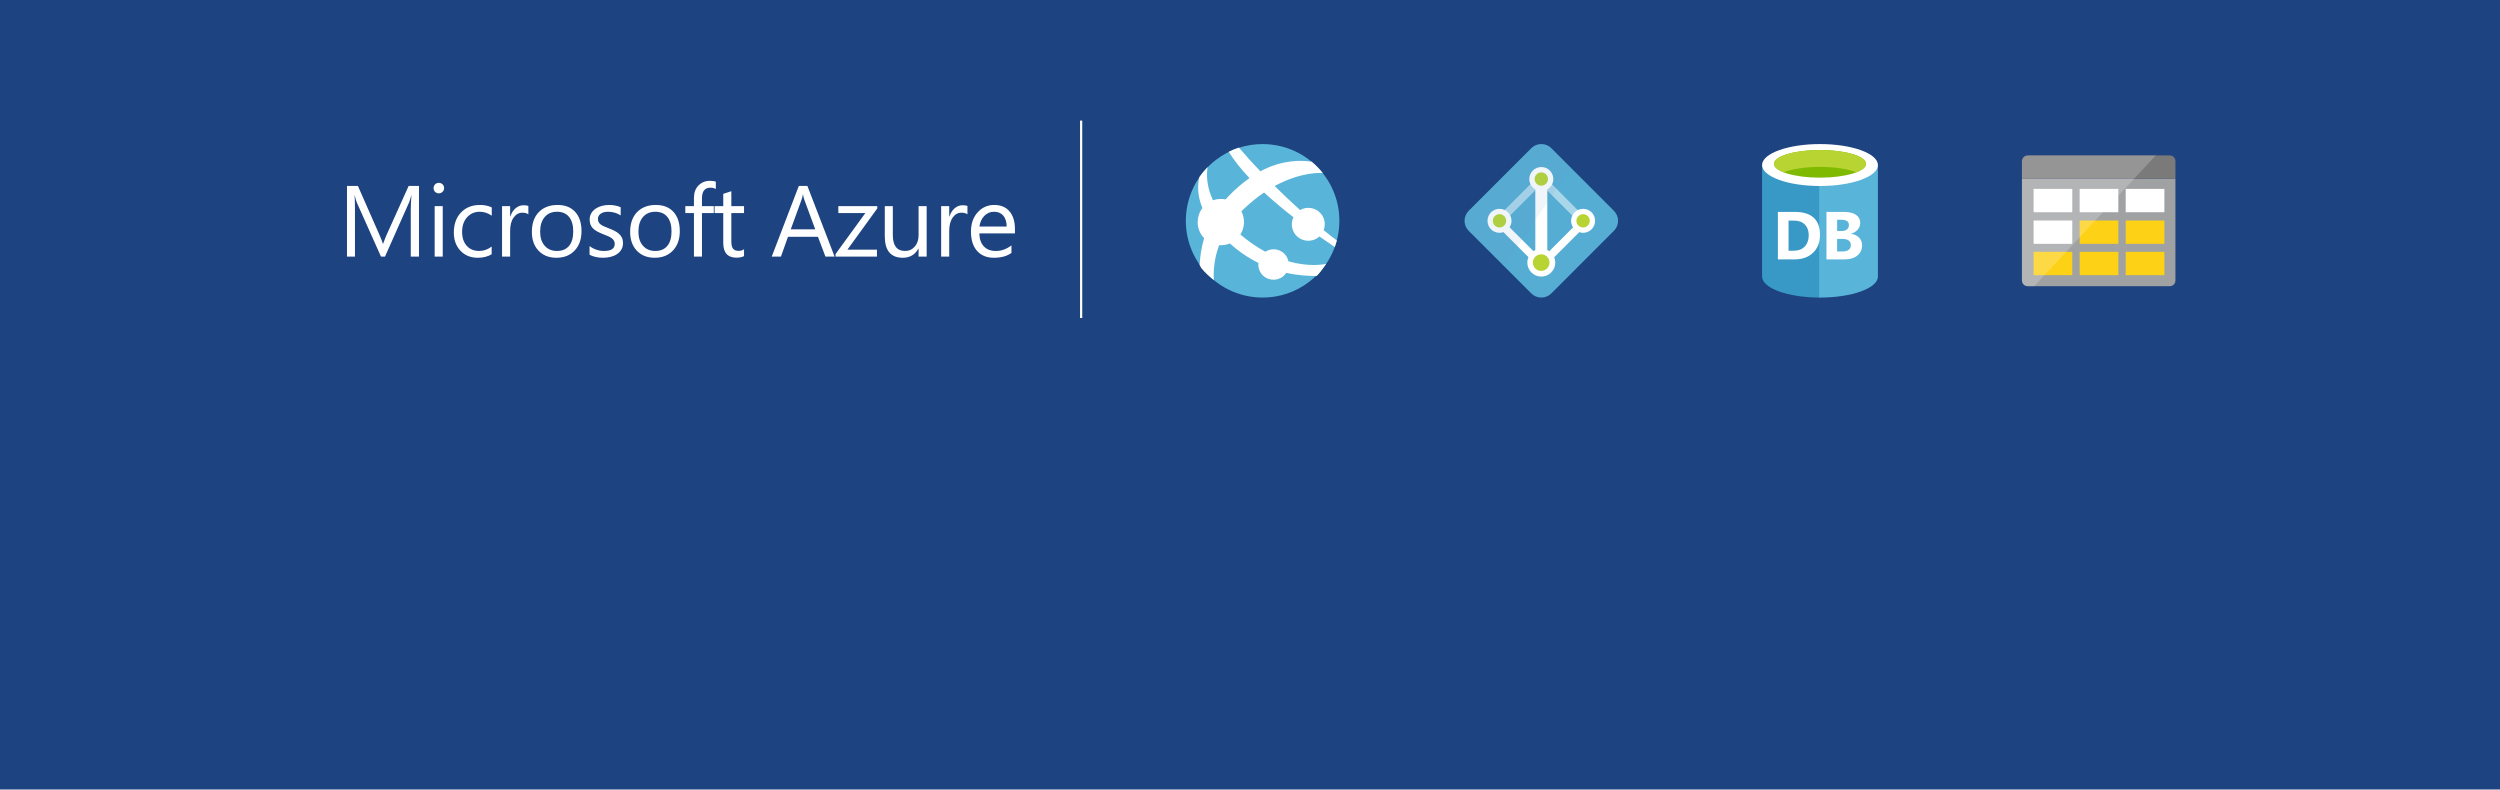
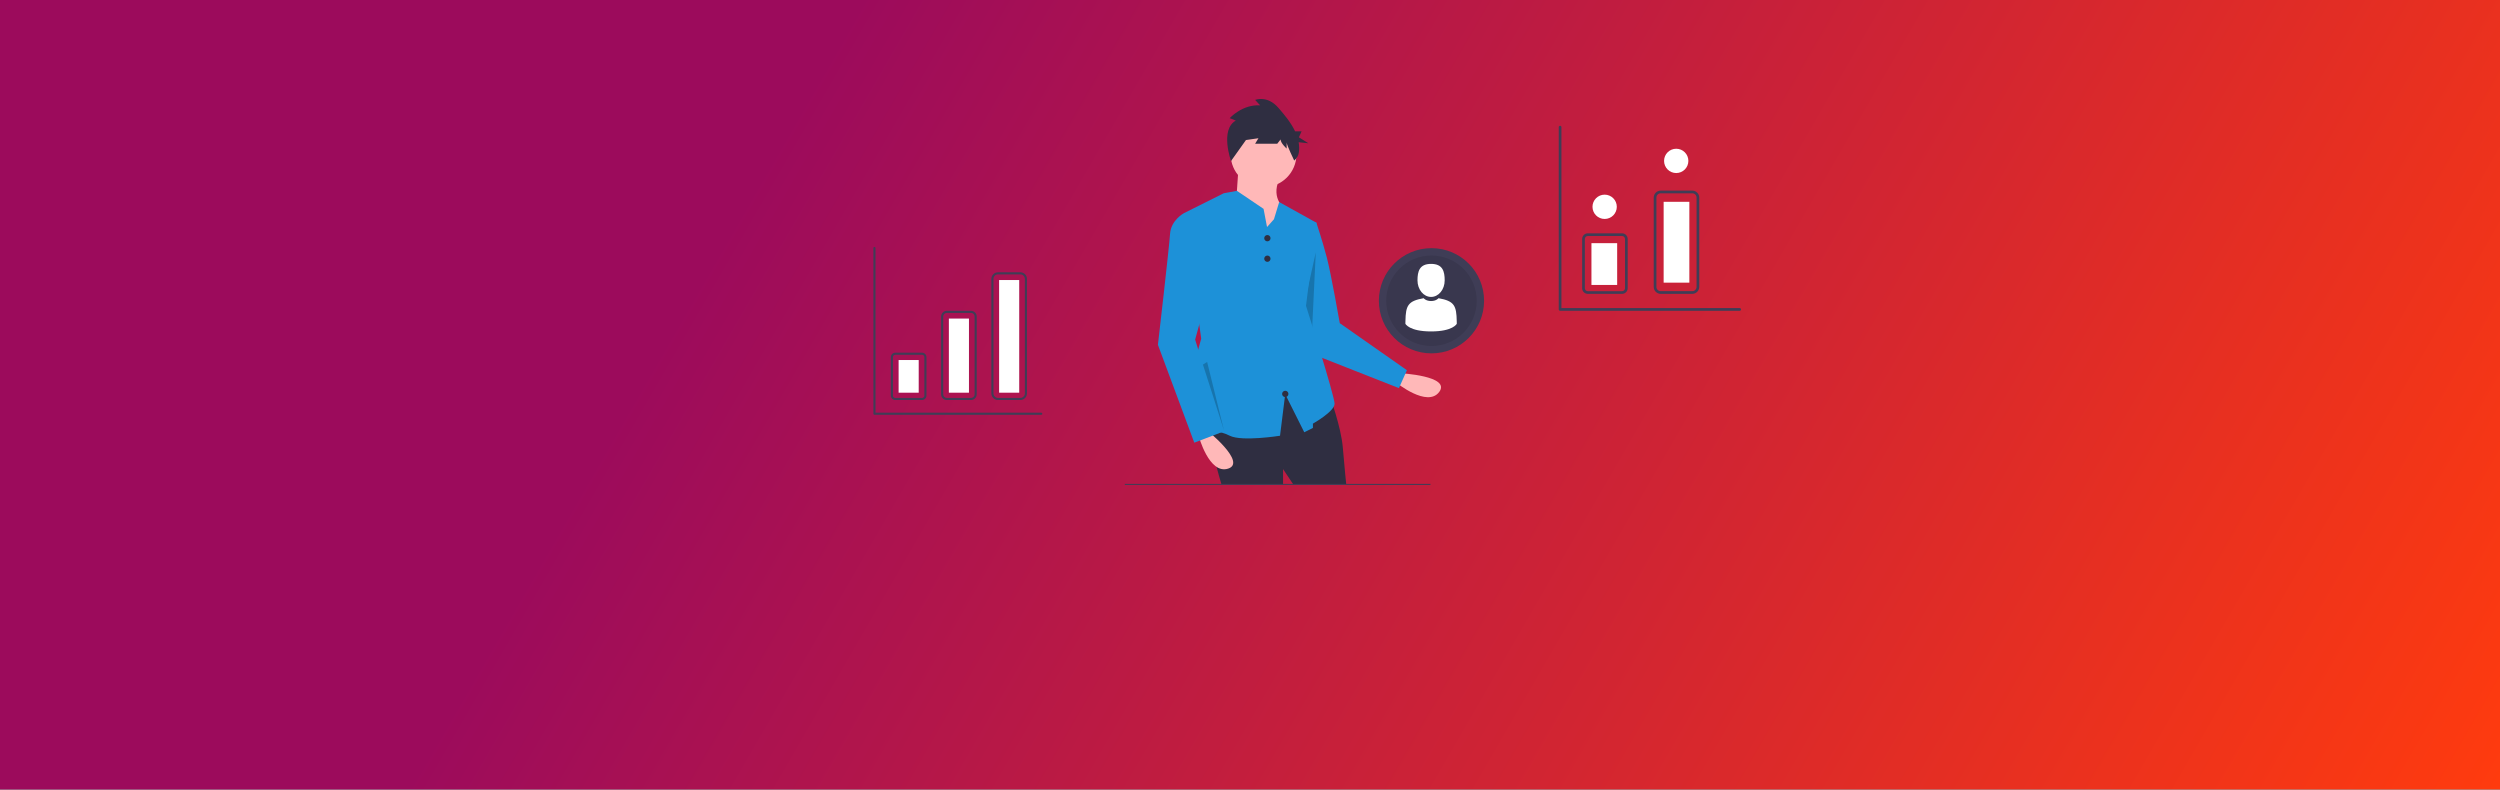
- <svg xmlns="http://www.w3.org/2000/svg" viewBox="0 0 1140 360" enable-background="new 0 0 1140 360">
-   <path fill="#1D4380" d="M0 0h1140v360h-1140v-360z" />
-   <path fill="#fff" d="M191.061 117h-3.751v-21.607c0-1.707.104-3.796.314-6.267h-.09c-.359 1.453-.682 2.493-.966 3.122l-11.005 24.752h-1.842l-10.983-24.572c-.314-.719-.637-1.819-.966-3.302h-.09c.12 1.288.18 3.392.18 6.312v21.562h-3.639v-32.209h4.986l9.883 22.461c.764 1.722 1.258 3.01 1.482 3.863h.135c.644-1.767 1.16-3.084 1.55-3.953l10.085-22.371h4.717v32.209zm9.032-28.84c-.659 0-1.221-.225-1.685-.674-.464-.449-.696-1.018-.696-1.707 0-.688.232-1.261.696-1.718.464-.457 1.025-.685 1.685-.685.674 0 1.247.229 1.718.685.472.457.708 1.03.708 1.718 0 .659-.236 1.221-.708 1.685-.472.464-1.044.696-1.718.696zm1.797 28.84h-3.684v-23h3.684v23zm22.307-1.056c-1.767 1.063-3.863 1.595-6.289 1.595-3.279 0-5.926-1.067-7.94-3.201-2.014-2.134-3.021-4.9-3.021-8.299 0-3.788 1.085-6.832 3.257-9.13 2.171-2.298 5.068-3.448 8.692-3.448 2.021 0 3.803.375 5.346 1.123v3.773c-1.707-1.198-3.534-1.797-5.48-1.797-2.351 0-4.279.842-5.784 2.527s-2.257 3.897-2.257 6.637c0 2.695.708 4.822 2.123 6.379 1.415 1.558 3.313 2.336 5.694 2.336 2.006 0 3.893-.666 5.66-1.999v3.504zm16.736-18.215c-.644-.494-1.572-.741-2.785-.741-1.572 0-2.886.741-3.942 2.224s-1.583 3.504-1.583 6.064v11.724h-3.684v-23h3.684v4.739h.09c.524-1.617 1.325-2.878 2.403-3.785 1.078-.906 2.283-1.359 3.616-1.359.958 0 1.692.105 2.201.314v3.82zm12.783 19.81c-3.399 0-6.113-1.074-8.142-3.223-2.029-2.148-3.043-4.998-3.043-8.546 0-3.863 1.056-6.88 3.167-9.052 2.111-2.171 4.964-3.257 8.558-3.257 3.429 0 6.105 1.056 8.03 3.167 1.924 2.111 2.886 5.039 2.886 8.782 0 3.669-1.037 6.607-3.111 8.816-2.075 2.209-4.856 3.313-8.345 3.313zm.27-20.978c-2.366 0-4.238.805-5.615 2.415-1.378 1.61-2.066 3.83-2.066 6.66 0 2.726.696 4.874 2.089 6.446s3.257 2.358 5.593 2.358c2.381 0 4.211-.771 5.492-2.313 1.28-1.542 1.92-3.736 1.92-6.581 0-2.875-.64-5.091-1.92-6.648-1.282-1.559-3.112-2.337-5.493-2.337zm14.849 19.608v-3.953c2.006 1.482 4.215 2.224 6.626 2.224 3.234 0 4.852-1.078 4.852-3.234 0-.614-.139-1.134-.416-1.561-.277-.427-.651-.805-1.123-1.134-.472-.329-1.026-.625-1.662-.887-.637-.262-1.322-.535-2.055-.82-1.019-.404-1.913-.812-2.684-1.224-.771-.412-1.415-.876-1.932-1.393s-.906-1.104-1.168-1.763c-.262-.659-.393-1.43-.393-2.313 0-1.078.247-2.033.741-2.864s1.153-1.527 1.977-2.089c.823-.562 1.763-.984 2.819-1.269 1.056-.284 2.145-.427 3.268-.427 1.991 0 3.773.345 5.346 1.033v3.729c-1.692-1.108-3.639-1.662-5.84-1.662-.689 0-1.311.079-1.864.236-.554.157-1.03.378-1.426.663-.397.285-.704.625-.921 1.022-.217.397-.326.835-.326 1.314 0 .599.108 1.101.326 1.505.217.404.535.764.955 1.078.419.314.928.599 1.527.854.599.255 1.28.532 2.044.831 1.018.39 1.932.79 2.74 1.202.809.412 1.497.876 2.066 1.393.569.517 1.007 1.112 1.314 1.786.307.674.46 1.475.46 2.403 0 1.138-.251 2.126-.752 2.965-.502.839-1.172 1.535-2.01 2.089-.839.554-1.805.966-2.897 1.235-1.093.27-2.239.404-3.437.404-2.366-.003-4.418-.46-6.155-1.373zm29.697 1.37c-3.399 0-6.113-1.074-8.142-3.223-2.029-2.148-3.043-4.998-3.043-8.546 0-3.863 1.056-6.88 3.167-9.052 2.111-2.171 4.964-3.257 8.558-3.257 3.429 0 6.105 1.056 8.03 3.167 1.924 2.111 2.886 5.039 2.886 8.782 0 3.669-1.037 6.607-3.111 8.816-2.075 2.209-4.856 3.313-8.345 3.313zm.27-20.978c-2.366 0-4.238.805-5.615 2.415-1.378 1.61-2.066 3.83-2.066 6.66 0 2.726.696 4.874 2.089 6.446s3.257 2.358 5.593 2.358c2.381 0 4.211-.771 5.492-2.313 1.28-1.542 1.92-3.736 1.92-6.581 0-2.875-.64-5.091-1.92-6.648-1.282-1.559-3.112-2.337-5.493-2.337zm27.607-10.377c-.719-.404-1.535-.606-2.448-.606-2.576 0-3.863 1.625-3.863 4.874v3.548h5.391v3.145h-5.391v19.855h-3.661v-19.855h-3.931v-3.145h3.931v-3.729c0-2.411.696-4.316 2.089-5.716 1.393-1.4 3.129-2.1 5.211-2.1 1.123 0 2.014.135 2.673.404v3.325zm12.873 30.591c-.869.479-2.014.719-3.437.719-4.028 0-6.042-2.246-6.042-6.738v-13.611h-3.953v-3.145h3.953v-5.615l3.684-1.19v6.805h5.795v3.145h-5.795v12.96c0 1.542.262 2.643.786 3.302.524.659 1.393.988 2.605.988.928 0 1.729-.254 2.403-.764v3.144zm41.29.225h-4.178l-3.414-9.029h-13.656l-3.212 9.029h-4.2l12.354-32.209h3.908l12.398 32.209zm-8.827-12.421l-5.054-13.724c-.165-.449-.33-1.168-.494-2.156h-.09c-.15.914-.322 1.632-.517 2.156l-5.009 13.724h11.164zm28.281-9.523l-13.611 18.8h13.477v3.144h-18.89v-1.146l13.611-18.71h-12.331v-3.144h17.744v1.056zm22.531 21.944h-3.684v-3.639h-.09c-1.527 2.785-3.894 4.178-7.098 4.178-5.48 0-8.221-3.264-8.221-9.793v-13.746h3.661v13.162c0 4.852 1.856 7.277 5.57 7.277 1.797 0 3.275-.663 4.436-1.988 1.16-1.325 1.741-3.058 1.741-5.2v-13.251h3.684v23zm18.601-19.271c-.644-.494-1.572-.741-2.785-.741-1.572 0-2.886.741-3.942 2.224s-1.583 3.504-1.583 6.064v11.724h-3.684v-23h3.684v4.739h.09c.524-1.617 1.325-2.878 2.403-3.785 1.078-.906 2.283-1.359 3.616-1.359.958 0 1.692.105 2.201.314v3.82zm21.655 8.692h-16.239c.06 2.561.749 4.537 2.066 5.93 1.317 1.393 3.129 2.089 5.436 2.089 2.59 0 4.971-.854 7.143-2.561v3.459c-2.021 1.468-4.694 2.201-8.019 2.201-3.25 0-5.803-1.044-7.659-3.133-1.857-2.089-2.785-5.027-2.785-8.816 0-3.579 1.014-6.495 3.043-8.749 2.029-2.253 4.548-3.38 7.558-3.38s5.338.974 6.985 2.92c1.647 1.947 2.471 4.649 2.471 8.108v1.932zm-3.773-3.122c-.015-2.126-.528-3.781-1.539-4.964-1.011-1.183-2.415-1.774-4.211-1.774-1.737 0-3.212.622-4.425 1.864-1.213 1.243-1.962 2.868-2.246 4.874h12.421zm34.46-48.299h-1v90h1v-90z" />
-   <path fill="#59B4D9" d="M597.026 128.479c-6.343 4.851-13.817 7.213-21.238 7.213-10.53 0-20.943-4.727-27.824-13.727-11.757-15.35-8.855-37.302 6.522-49.064 6.342-4.88 13.824-7.209 21.235-7.209 10.53 0 20.945 4.727 27.824 13.735 11.76 15.345 8.83 37.302-6.519 49.052" />
-   <path fill="#fff" d="M590.595 106.829c2.543 3.316 7.262 3.915 10.56 1.406.172-.132.305-.291.462-.433 3.373 2.376 5.716 3.945 7.036 4.844.391-1.012.661-1.984.938-2.999-1.395-1.038-3.281-2.49-6.007-4.699.895-2.352.612-5.097-1.022-7.241-2.337-3.025-6.478-3.793-9.712-1.928-3.565-3.198-7.482-6.864-11.613-10.968 12.834-6.902 21.951-5.891 21.951-5.891-1.522-1.941-3.228-3.641-5.049-5.177-5.412-.836-13.819-.742-23.425 4.367l-.003-.004h-.001c-3.201-3.351-6.459-6.943-9.778-10.799-1.588.508-3.139 1.137-4.638 1.886 2.449 4.008 5.744 8.05 9.457 11.993l.024.024c-3.096 2.165-6.544 5.059-9.724 8.423-.406.433-.797.868-1.179 1.304-1.9-.398-3.898-.281-5.765.395-3.17-6.84-2.915-12.335-2.414-15.168-1.376 1.442-2.662 2.959-3.77 4.575-.828 3.382-1.063 8.259 1.379 14.136-2.827 3.7-2.96 8.946-.007 12.817.246.321.51.619.783.903-1.29 4.393-1.867 8.63-2.044 12.268l.661 1.255c1.679 2.154 3.788 3.968 5.825 5.612-.252-3.851.02-9.53 2.4-15.924 1.643.125 3.313-.134 4.877-.793.896.788 1.834 1.585 2.836 2.396 3.435 2.719 6.861 4.835 10.201 6.502-.174 1.699.252 3.464 1.355 4.926 2.359 3.047 6.728 3.616 9.778 1.287.634-.486 1.136-1.073 1.552-1.703 5.446 1.213 10.204 1.427 13.731 1.427.541 0 3.048-3.411 4.485-5.526-2.148.449-8.518 1.325-17.223-1.176-.21-.977-.612-1.927-1.257-2.773-2.211-2.899-6.254-3.526-9.267-1.587-3.026-1.641-6.195-3.698-9.463-6.287-.66-.522-1.292-1.043-1.903-1.566 1.997-3.146 2.21-7.179.445-10.572.401-.4.794-.802 1.22-1.2 3.236-3.023 6.28-5.443 9.128-7.385l-.33-.326.335.318-.003.001c4.37 4.041 9.004 7.871 13.392 11.293-1.162 2.461-.98 5.459.786 7.767z" />
-   <path fill="#55ADD3" d="M702.836 135.691c-1.725 0-3.349-.672-4.565-1.893l-28.544-28.543c-1.203-1.203-1.891-2.864-1.891-4.565 0-1.7.689-3.363 1.891-4.564l28.544-28.543c1.219-1.221 2.841-1.893 4.565-1.893 1.723 0 3.346.672 4.565 1.893l28.54 28.543c1.222 1.215 1.893 2.838 1.893 4.564s-.671 3.349-1.894 4.568l-28.538 28.54c-1.219 1.221-2.843 1.893-4.566 1.893" />
-   <path fill="#fff" d="M721.894 95.221c-3.024 0-5.474 2.45-5.474 5.472 0 1.109.335 2.138.903 3l-10.841 10.841c-.288-.202-.598-.37-.918-.522v-27.658c1.634-.946 2.745-2.694 2.745-4.718 0-3.023-2.45-5.472-5.474-5.472-3.021 0-5.471 2.45-5.471 5.472 0 2.024 1.112 3.772 2.744 4.718v27.658c-.307.146-.608.302-.885.494l-10.854-10.854c.552-.854.879-1.866.879-2.958 0-3.023-2.45-5.472-5.471-5.472-3.024 0-5.474 2.45-5.474 5.472 0 3.023 2.45 5.472 5.474 5.472.627 0 1.221-.127 1.784-.322l11.41 11.41c-.328.767-.51 1.61-.51 2.496 0 3.518 2.853 6.371 6.371 6.371 3.52 0 6.371-2.853 6.371-6.371 0-.869-.176-1.697-.491-2.451l11.442-11.441c.549.185 1.126.308 1.737.308 3.021 0 5.471-2.45 5.471-5.472 0-3.023-2.448-5.473-5.468-5.473z" />
-   <rect x="711.244" y="77.211" transform="matrix(.707 -.707 .707 .707 144.067 531.108)" opacity=".5" fill="#fff" enable-background="new" width="3.532" height="28.946" />
-   <rect x="678.208" y="89.936" transform="matrix(.707 -.707 .707 .707 138.038 516.659)" opacity=".5" fill="#fff" enable-background="new" width="28.947" height="3.533" />
-   <path fill="#B8D432" d="M706.566 119.75c0 2.094-1.7 3.793-3.794 3.793-2.096 0-3.793-1.698-3.793-3.793s1.697-3.793 3.793-3.793c2.093 0 3.794 1.699 3.794 3.793" />
-   <path fill="#B8D432" d="M705.878 81.636c0 1.681-1.362 3.044-3.044 3.044-1.681 0-3.044-1.362-3.044-3.044s1.362-3.044 3.044-3.044 3.044 1.362 3.044 3.044" />
-   <path fill="#B8D432" d="M686.823 100.692c0 1.681-1.365 3.044-3.044 3.044-1.681 0-3.044-1.362-3.044-3.044s1.362-3.044 3.044-3.044c1.679.001 3.044 1.363 3.044 3.044" />
-   <path fill="#B8D432" d="M724.937 100.692c0 1.681-1.365 3.044-3.045 3.044s-3.044-1.362-3.044-3.044 1.364-3.044 3.044-3.044c1.68.001 3.045 1.363 3.045 3.044" />
-   <path opacity=".1" fill="#69c" enable-background="new" d="M707.401 67.584c-1.219-1.221-2.841-1.893-4.565-1.893-1.723 0-3.345.672-4.564 1.893l-28.544 28.543c-1.204 1.201-1.893 2.864-1.893 4.564 0 1.701.689 3.364 1.893 4.565l16.16 16.161 30.4-44.948-8.887-8.885z" />
-   <path fill="#3999C6" d="M803.512 75.254v50.873c0 5.282 11.823 9.564 26.405 9.564v-60.437h-26.405z" />
-   <path fill="#59B4D9" d="M829.555 135.69h.362c14.582 0 26.405-4.28 26.405-9.563v-50.873h-26.767v60.436z" />
-   <path fill="#fff" d="M856.322 75.254c0 5.282-11.823 9.563-26.405 9.563s-26.405-4.281-26.405-9.563 11.823-9.563 26.405-9.563 26.405 4.282 26.405 9.563" />
-   <path fill="#7FBA00" d="M850.924 74.703c0 3.487-9.405 6.31-21.006 6.31s-21.008-2.823-21.008-6.31c0-3.485 9.406-6.31 21.008-6.31 11.601 0 21.006 2.825 21.006 6.31" />
-   <path fill="#B8D432" d="M846.523 78.559c2.75-1.066 4.402-2.402 4.402-3.853 0-3.487-9.405-6.311-21.008-6.311-11.601 0-21.007 2.825-21.007 6.311 0 1.451 1.653 2.787 4.402 3.853 3.84-1.491 9.842-2.453 16.604-2.453 6.765.001 12.764.963 16.607 2.453" />
-   <path fill="#fff" d="M846.983 116.504c-1.413 1.178-3.328 1.769-5.815 1.769h-8.298v-21.643h7.871c2.478 0 4.377.452 5.683 1.389 1.223.879 1.836 2.109 1.836 3.68 0 1.252-.447 2.317-1.358 3.254-.776.775-1.709 1.31-2.858 1.624v.051c1.543.19 2.802.778 3.74 1.765.878.937 1.33 2.086 1.33 3.415.005 1.979-.716 3.529-2.131 4.696m-20.223-1.275c-2.077 2.031-4.88 3.044-8.378 3.044h-7.661v-21.643h7.661c7.685 0 11.528 3.498 11.528 10.538 0 3.365-1.039 6.059-3.15 8.061" />
-   <path fill="#3999C6" d="M817.982 100.58h-2.401v13.741h2.429c2.134 0 3.788-.668 5.012-1.948 1.172-1.281 1.765-2.988 1.765-5.148 0-2.027-.593-3.625-1.738-4.808-1.201-1.223-2.882-1.837-5.067-1.837" />
-   <path fill="#59B4D9" d="M842.233 104.613c.586-.51.879-1.178.879-2.006 0-1.605-1.172-2.403-3.55-2.403h-1.834v5.128h2.16c.987 0 1.787-.247 2.345-.719" />
-   <path fill="#59B4D9" d="M843.035 109.703c-.642-.478-1.516-.747-2.644-.747h-2.667v5.708h2.641c1.123 0 2.027-.266 2.695-.8.613-.535.931-1.224.931-2.134.006-.854-.314-1.548-.956-2.027" />
-   <path fill="#A0A1A2" d="M922 127.851c0 1.4.98 2.66 2.66 2.66h64.68c1.4 0 2.66-.98 2.66-2.66v-46.34h-70v46.34z" />
-   <path fill="#7A7A7A" d="M989.34 70.871h-64.68c-1.68 0-2.66 1.26-2.66 2.66v7.98h70v-7.98c0-1.4-.98-2.66-2.66-2.66" />
-   <rect x="948.32" y="86.131" fill="#fff" width="17.64" height="10.64" />
-   <rect x="948.32" y="100.551" fill="#FCD116" width="17.64" height="10.64" />
-   <rect x="969.32" y="100.551" fill="#FCD116" width="17.64" height="10.64" />
-   <rect x="969.32" y="86.131" fill="#fff" width="17.64" height="10.64" />
-   <rect x="927.32" y="86.131" fill="#fff" width="17.64" height="10.64" />
-   <rect x="927.32" y="100.551" fill="#fff" width="17.64" height="10.64" />
-   <rect x="927.32" y="114.831" fill="#FCD116" width="17.64" height="10.64" />
-   <rect x="948.32" y="114.831" fill="#FCD116" width="17.64" height="10.64" />
-   <rect x="969.32" y="114.831" fill="#FCD116" width="17.64" height="10.64" />
-   <path opacity=".2" fill="#fff" enable-background="new" d="M924.66 70.871c-1.26 0-2.66 1.26-2.66 2.66v54.32c0 1.4 1.4 2.66 2.66 2.66h2.94l55.44-59.64h-58.38z" />
+ <svg xmlns="http://www.w3.org/2000/svg" version="1.1" id="Warstwa_1" x="0px" y="0px" width="1200px" height="378.947px" viewBox="0 0 1200 378.947" enable-background="new 0 0 1200 378.947" xml:space="preserve">
+   <path opacity="0.7" d="M0,0h1200v378.947H0V0z" />
+   <linearGradient id="SVGID_1_" gradientUnits="userSpaceOnUse" x1="-226.044" y1="851.649" x2="838.044" y2="237.298" gradientTransform="matrix(1 0 0 -1 294 733.9473)">
+     <stop offset="0.29" style="stop-color:#9C0B5C" />
+     <stop offset="1" style="stop-color:#FF3B0E" />
+   </linearGradient>
+   <path fill="url(#SVGID_1_)" d="M0,0h1200v378.947H0V0z" />
+   <g>
+     <g>
+       <path fill="#3F3D56" d="M442.588,192.014h-12.866c-1.167-0.002-2.113-0.948-2.114-2.115v-18.494c0-1.167,0.947-2.113,2.114-2.115    h12.866c1.167,0.002,2.113,0.948,2.115,2.115v18.494C444.701,191.065,443.755,192.012,442.588,192.014z M429.722,170.303    c-0.607,0.001-1.1,0.494-1.101,1.102v18.494c0,0.609,0.493,1.1,1.101,1.1h12.866c0.608,0,1.101-0.491,1.102-1.1v-18.494    c-0.001-0.608-0.494-1.101-1.102-1.102H429.722z" />
+       <path fill="#3F3D56" d="M466.086,192.014h-11.618c-1.512-0.002-2.736-1.227-2.738-2.738v-37.349    c0.002-1.512,1.227-2.736,2.738-2.739h11.618c1.511,0.003,2.737,1.227,2.739,2.739v37.349    C468.823,190.787,467.598,192.012,466.086,192.014z M454.468,150.202c-0.953,0.001-1.724,0.772-1.725,1.725v37.349    c0.001,0.952,0.772,1.724,1.725,1.724h11.618c0.952,0,1.725-0.771,1.725-1.724v-37.349c0-0.953-0.773-1.724-1.725-1.725H454.468z" />
+       <path fill="#3F3D56" d="M489.761,192.014H479.04c-1.76-0.002-3.185-1.429-3.187-3.186v-54.946    c0.002-1.759,1.427-3.186,3.187-3.187h10.721c1.759,0.001,3.185,1.428,3.187,3.187v54.946    C492.946,190.585,491.52,192.012,489.761,192.014z M479.04,131.708c-1.2,0.001-2.172,0.974-2.174,2.173v54.946    c0.001,1.2,0.974,2.171,2.174,2.171h10.721c1.199,0,2.171-0.972,2.174-2.171v-54.946c-0.002-1.2-0.975-2.172-2.174-2.173H479.04z" />
+       <rect x="431.33" y="172.812" fill="#FFFFFF" width="9.65" height="15.681" />
+       <rect x="455.454" y="152.911" fill="#FFFFFF" width="9.648" height="35.581" />
+       <rect x="479.576" y="134.417" fill="#FFFFFF" width="9.649" height="54.075" />
+       <path fill="#3F3D56" d="M499.806,199.109h-80.07c-0.279,0-0.507-0.228-0.507-0.507l0,0v-79.564c0-0.279,0.228-0.507,0.507-0.507    c0.28,0,0.507,0.228,0.507,0.507v79.057h79.563c0.28,0,0.507,0.228,0.507,0.508C500.313,198.882,500.086,199.109,499.806,199.109z    " />
+     </g>
+     <g>
+       <path fill="#3F3D56" d="M835.05,149.178h-86.21c-0.357,0-0.648-0.29-0.648-0.647l0,0V61.024c0-0.358,0.289-0.649,0.648-0.649    c0.357,0,0.648,0.291,0.648,0.649v86.858h85.562c0.358,0,0.647,0.291,0.647,0.649C835.697,148.888,835.408,149.178,835.05,149.178    z" />
+       <path fill="#3F3D56" d="M778.592,141.054h-16.456c-1.493-0.001-2.703-1.211-2.706-2.704v-23.656    c0.003-1.493,1.213-2.703,2.706-2.705h16.456c1.493,0.002,2.702,1.212,2.705,2.705v23.656    C781.294,139.843,780.085,141.053,778.592,141.054z M762.136,113.286c-0.777,0.001-1.409,0.632-1.409,1.409v23.656    c0,0.777,0.632,1.408,1.409,1.409h16.456c0.777-0.001,1.407-0.632,1.409-1.409v-23.656c-0.002-0.777-0.632-1.407-1.409-1.409    H762.136z" />
+       <path fill="#3F3D56" d="M812.29,141.054h-15.146c-1.855-0.001-3.358-1.505-3.36-3.36V94.849c0.002-1.855,1.505-3.358,3.36-3.36    h15.146c1.856,0.001,3.358,1.505,3.36,3.36v42.845C815.648,139.549,814.146,141.053,812.29,141.054z M797.145,92.785    c-1.14,0-2.063,0.925-2.064,2.064v42.845c0.002,1.14,0.925,2.063,2.064,2.065h15.146c1.141-0.001,2.063-0.925,2.063-2.065V94.849    c-0.001-1.139-0.923-2.063-2.063-2.064H797.145z" />
+       <rect x="763.896" y="116.719" fill="#FFFFFF" width="12.341" height="20.055" />
+       <rect x="798.547" y="96.87" fill="#FFFFFF" width="12.342" height="38.804" />
+       <circle fill="#FFFFFF" cx="770.23" cy="99.267" r="5.834" />
+       <circle fill="#FFFFFF" cx="804.585" cy="77.229" r="5.834" />
+     </g>
+     <g>
+       <path fill="#FFB8B8" d="M672.041,179.132c0,0,24.507,1.268,18.799,8.982c-5.709,7.713-20.707-4.526-20.707-4.526L672.041,179.132z    " />
+       <path fill="#1D91D8" d="M626.88,105.652l4.988,1.247c0,0,2.91,8.729,4.987,16.627c2.079,7.898,6.234,31.592,6.234,31.592    l32.229,22.584l-3.844,8.598l-42.933-16.919l-9.56-37.542L626.88,105.652z" />
+       <polygon opacity="0.2" enable-background="new    " points="631.573,121.147 629.715,160.079 633.593,171.654 622.229,163.321       " />
+       <path fill="#2F2E41" d="M638.311,190.242c0,0,5.405,14.55,6.235,24.526c0.832,9.977,1.663,17.873,1.663,17.873h-25.356    l-4.988-7.481v7.481h-29.513c0,0-8.314-27.02-4.988-30.343c3.326-3.327,34.918-17.459,34.918-17.459L638.311,190.242z" />
+       <rect x="539.902" y="232.264" fill="#3F3D56" width="146.725" height="0.505" />
+       <circle fill="#FFB8B8" cx="606.512" cy="74.061" r="15.796" />
+       <path fill="#FFB8B8" d="M594.457,80.712l-1.247,18.29l15.796,21.2l7.897-19.953c0,0-7.066-4.572-2.91-14.133L594.457,80.712z" />
+       <path fill="#1D91D8" d="M640.597,193.776c0,3.742-10.393,9.561-10.393,9.561v2.078l-4.156,2.078l-9.146-18.288l-2.491,19.95    c0,0-18.292,2.911-24.11,0c-5.822-2.909-8.73-1.662-17.044-4.571c-8.313-2.909,3.326-41.983,3.326-41.983l-8.313-60.273    l18.162-9.082l0.958-0.48l2.497-0.459l3.829-0.707l12.796,8.649l1.029,5.405l0.634,3.325l3.324-3.742l2.51-8.255l17.86,9.919    l-4.988,39.904C626.881,146.804,640.597,190.036,640.597,193.776z" />
+       <path fill="#FFB8B8" d="M579.492,206.663c0,0,19.122,15.379,9.977,18.289c-9.146,2.909-14.133-15.795-14.133-15.795    L579.492,206.663z" />
+       <path fill="#1D91D8" d="M572.426,103.158l-4.157-0.831c0,0-6.235,3.325-6.65,9.976c-0.417,6.651-5.82,53.207-5.82,53.207    l17.458,46.974l14.134-5.404l-13.718-44.063l10.392-38.243L572.426,103.158z" />
+       <circle fill="#2F2E41" cx="608.34" cy="114.328" r="1.515" />
+       <circle fill="#2F2E41" cx="608.34" cy="124.177" r="1.515" />
+       <circle fill="#2F2E41" cx="616.926" cy="189.079" r="1.515" />
+       <path fill="#2F2E41" d="M593.175,57.878l-2.919-1.169c0,0,6.105-6.721,14.6-6.137l-2.39-2.63c0,0,5.841-2.338,11.149,3.799    c2.79,3.226,6.02,7.019,8.032,11.29h3.127l-1.305,2.874l4.568,2.874l-4.688-0.516c0.278,1.574,0.322,3.181,0.127,4.767    c-0.201,1.586-1.012,3.033-2.259,4.034l0,0c0,0-3.621-7.496-3.621-8.665v2.922c0,0-2.92-2.63-2.92-4.384l-1.593,2.046h-10.618    l1.593-2.63l-6.105,0.876l2.39-3.214l-9.453,13.274C590.89,77.291,585.478,62.262,593.175,57.878z" />
+       <polygon opacity="0.2" enable-background="new    " points="577.405,175.004 587.506,206.555 579.424,173.725   " />
+       <g>
+         <circle fill="#3F3D56" cx="687.105" cy="144.365" r="25.254" />
+         <circle opacity="0.1" enable-background="new    " cx="687.105" cy="144.365" r="21.718" />
+         <path fill="#FFFFFF" d="M686.921,142.523c3.605,0,6.527-3.549,6.527-7.928s-0.959-7.928-6.527-7.928     c-5.566,0-6.527,3.549-6.527,7.928S683.316,142.523,686.921,142.523z" />
+         <path fill="#FFFFFF" d="M699.236,154.309c-0.121-7.627-1.117-9.8-8.739-11.176c0,0-1.074,1.367-3.575,1.367     c-2.502,0-3.575-1.367-3.575-1.367c-7.539,1.36-8.596,3.501-8.734,10.928c-0.012,0.606-0.017,0.638-0.019,0.568     c0,0.132,0.001,0.376,0.001,0.8c0,0,1.814,3.66,12.327,3.66s12.328-3.66,12.328-3.66c0-0.272,0-0.462,0-0.591     C699.248,154.88,699.244,154.796,699.236,154.309L699.236,154.309z" />
+       </g>
+     </g>
+   </g>
</svg>
